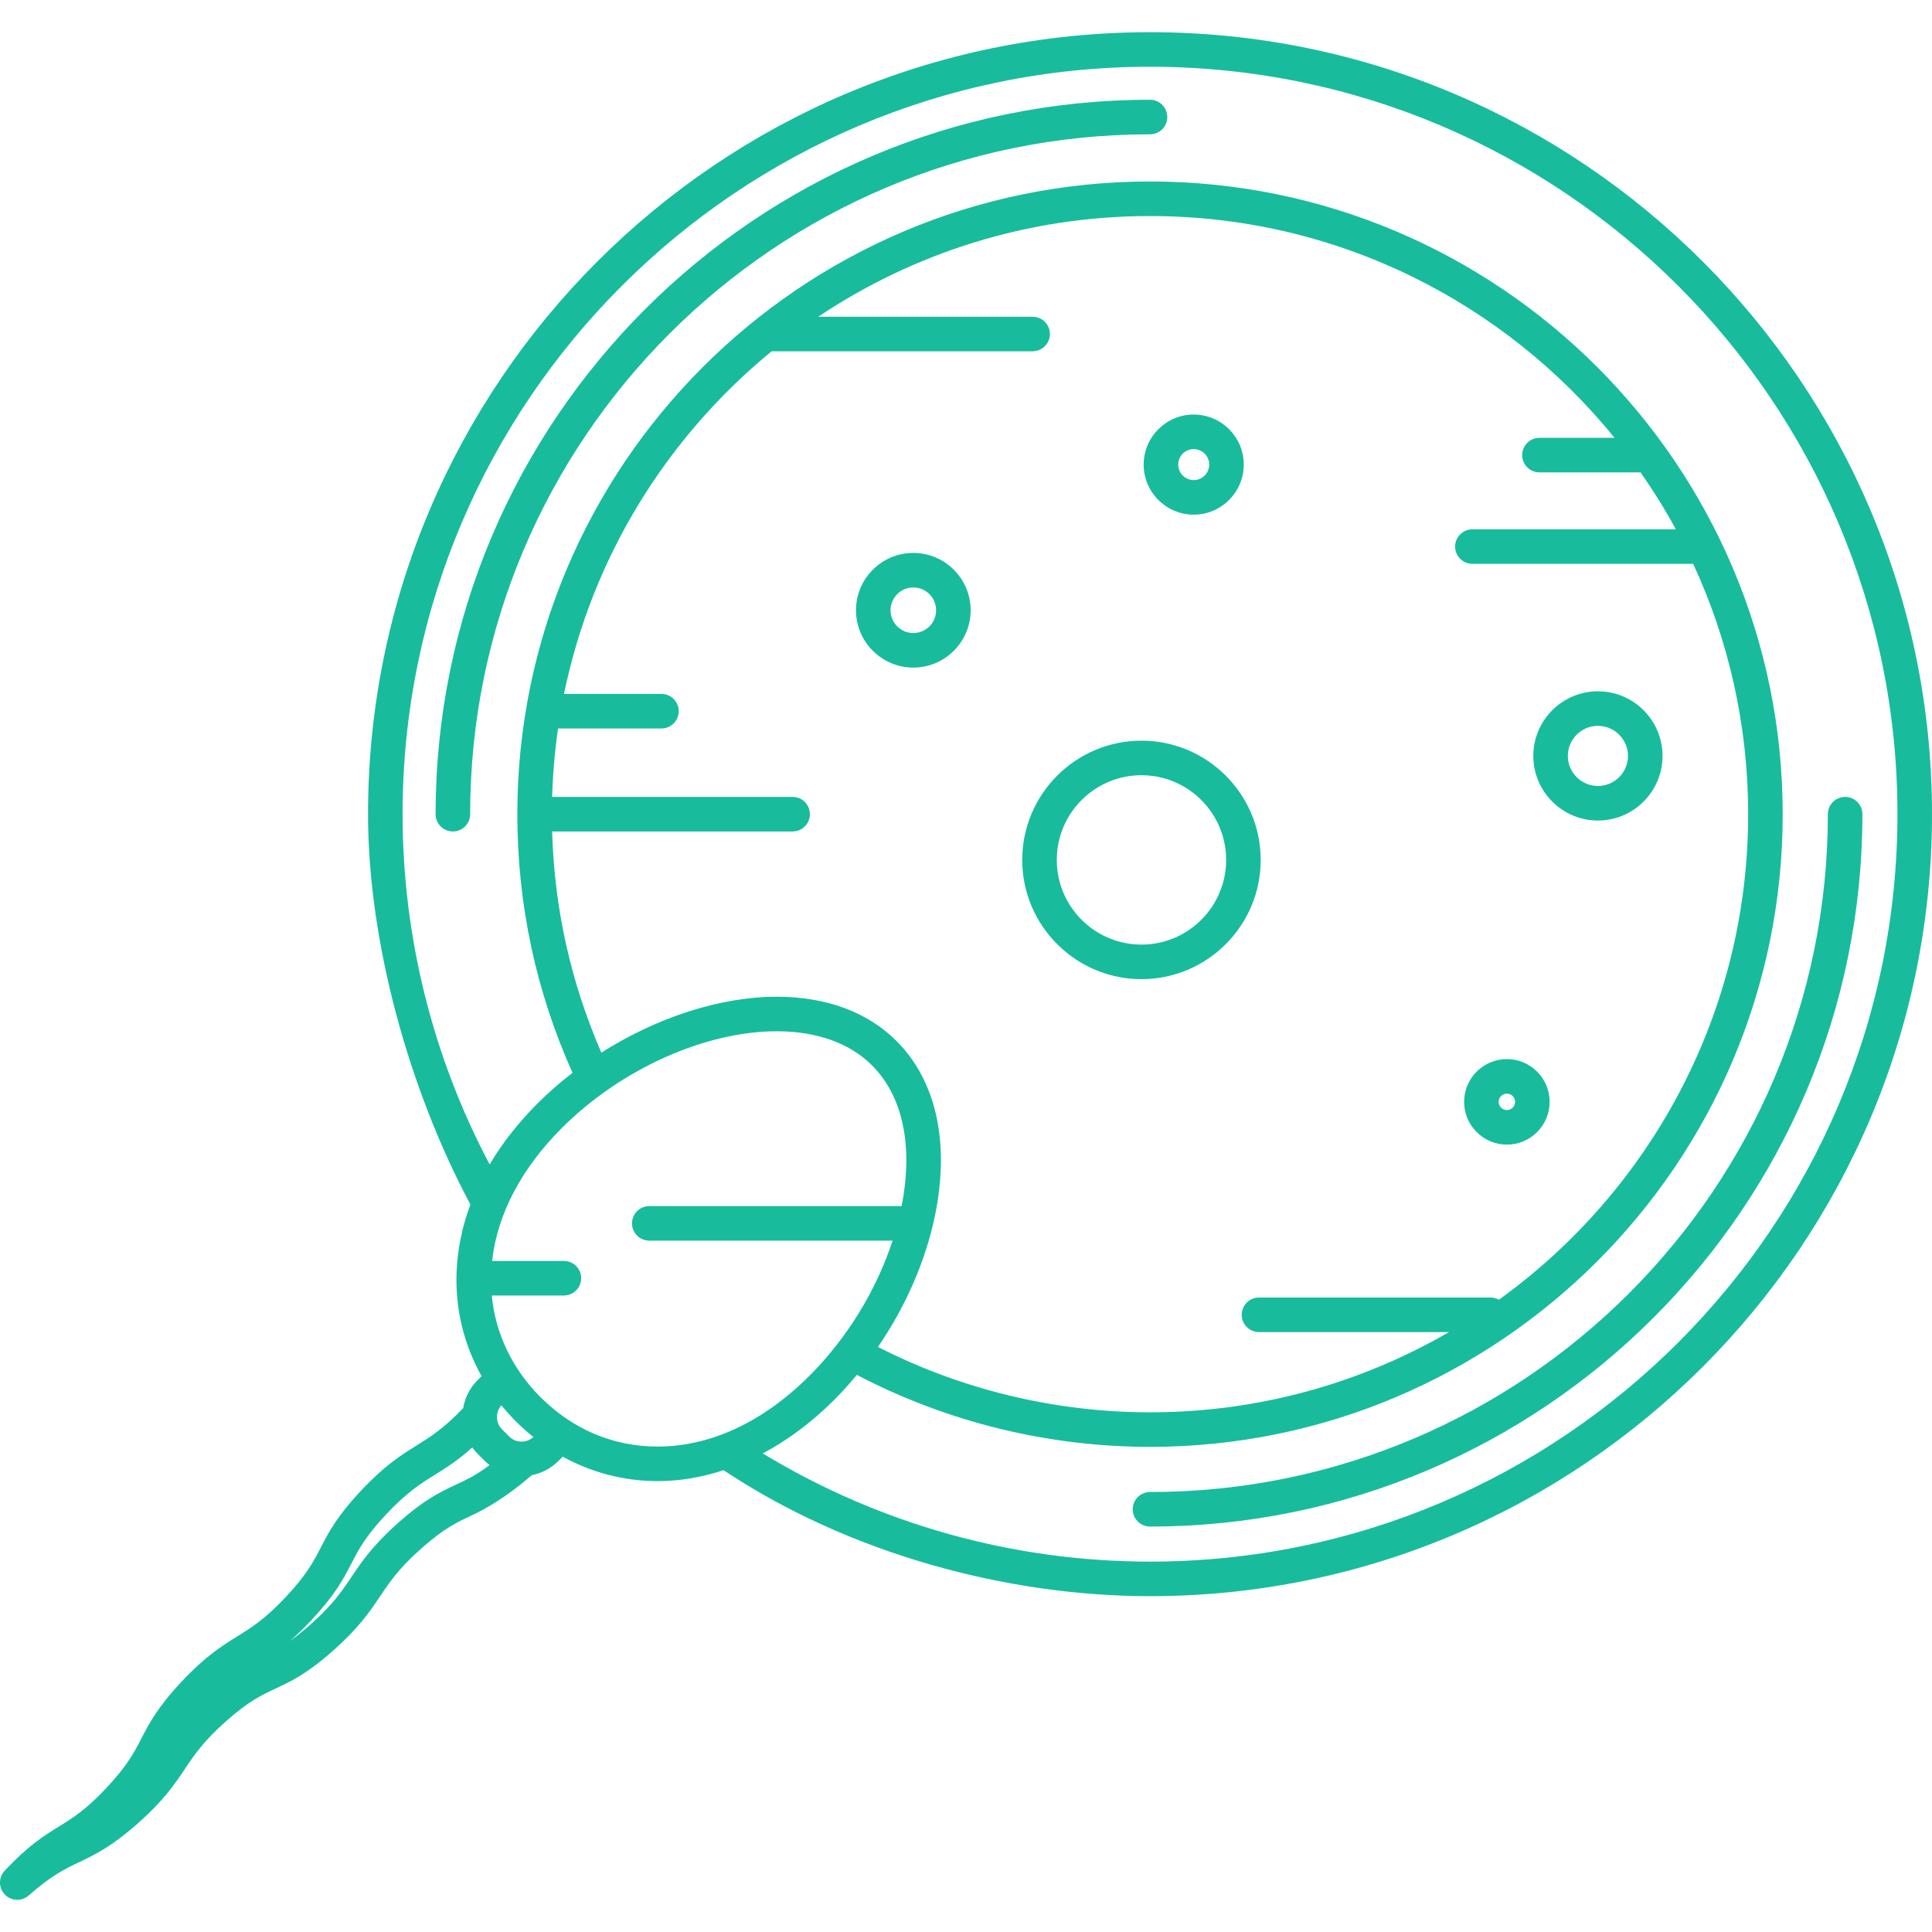
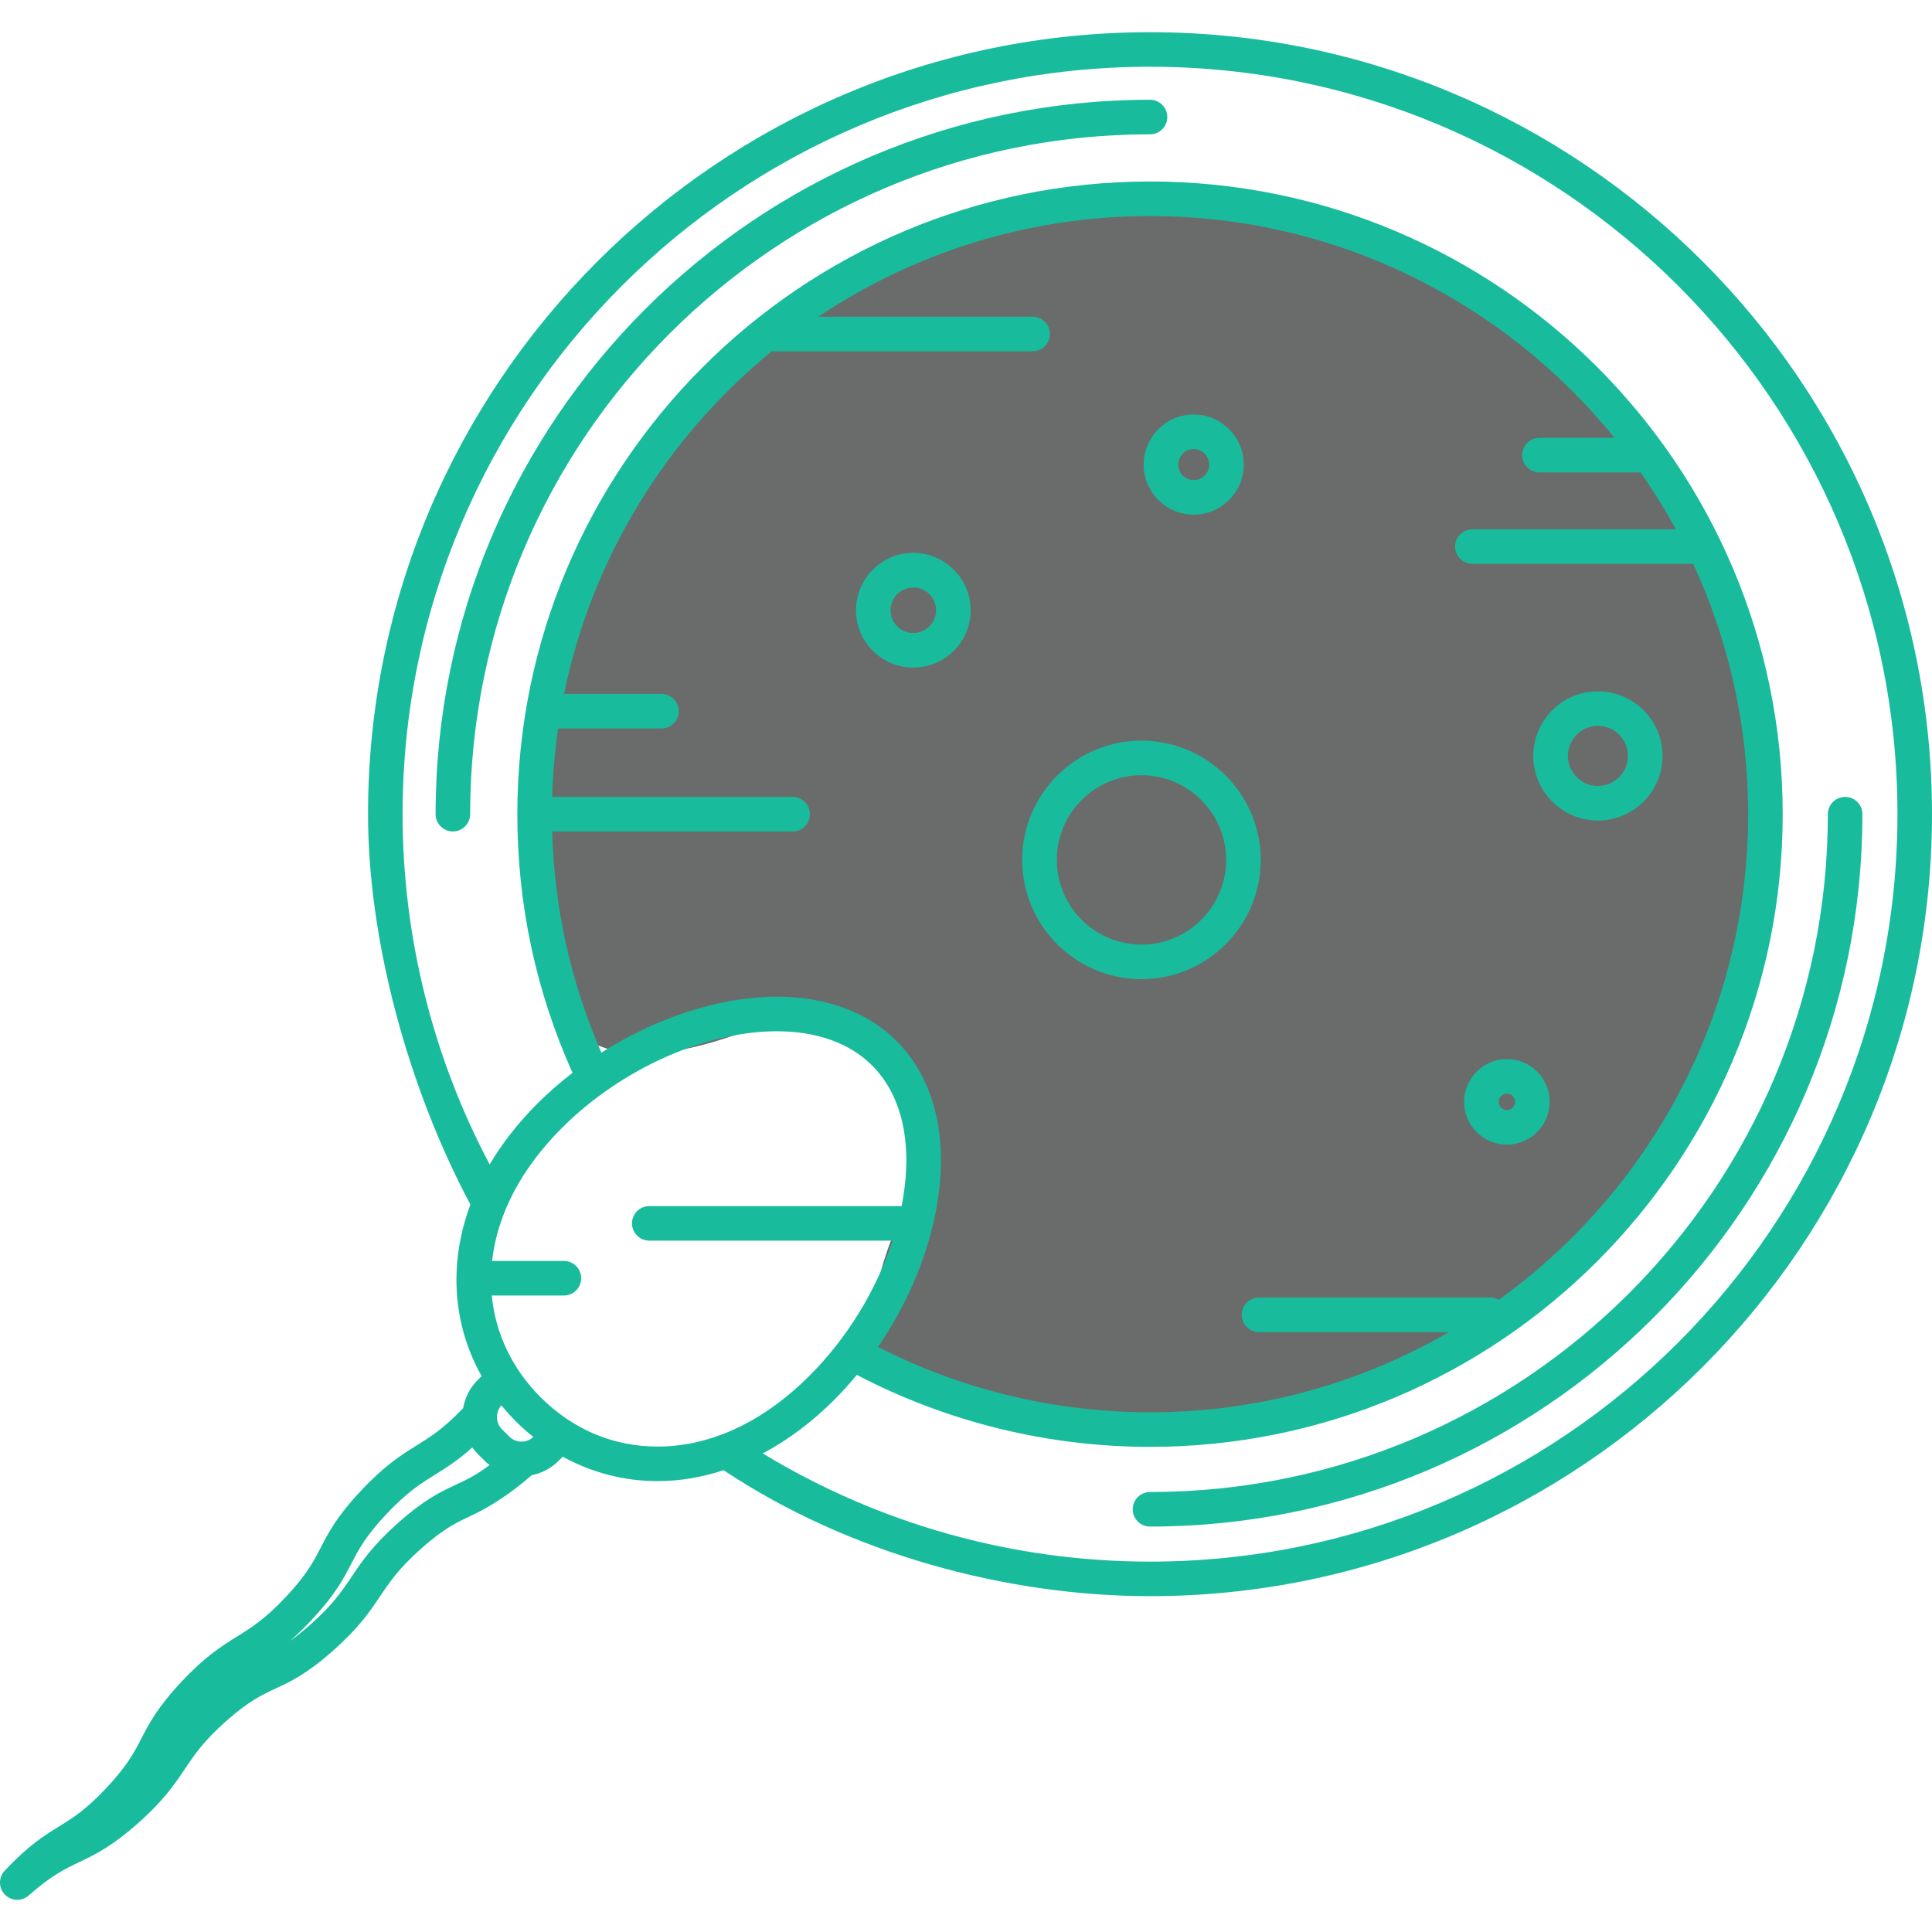
<svg xmlns="http://www.w3.org/2000/svg" version="1.1" id="Capa_1" x="0px" y="0px" viewBox="0 0 475.279 475.279" style="enable-background:new 0 0 475.279 475.279;" xml:space="preserve" width="512px" height="512px">
-   <g>
-     <path d="M280.805,240.874c16.174,0,29.332-13.159,29.332-29.333c0-16.174-13.159-29.333-29.332-29.333   c-16.174,0-29.333,13.159-29.333,29.333C251.472,227.715,264.63,240.874,280.805,240.874z M280.805,190.708   c11.487,0,20.832,9.346,20.832,20.833s-9.345,20.833-20.832,20.833c-11.487,0-20.833-9.345-20.833-20.833   S269.317,190.708,280.805,190.708z" fill="#18bc9c" />
-     <path d="M224.68,164.23c7.777,0,14.104-6.327,14.104-14.104c0-7.777-6.327-14.104-14.104-14.104   c-7.777,0-14.104,6.327-14.104,14.104C210.576,157.902,216.903,164.23,224.68,164.23z M224.68,144.522   c3.09,0,5.604,2.514,5.604,5.604c0,3.09-2.514,5.604-5.604,5.604c-3.09,0-5.604-2.514-5.604-5.604   C219.076,147.036,221.59,144.522,224.68,144.522z" fill="#18bc9c" />
-     <path d="M293.658,126.605c6.789,0,12.312-5.523,12.312-12.313c0-6.789-5.523-12.313-12.312-12.313s-12.313,5.523-12.313,12.313   C281.345,121.082,286.869,126.605,293.658,126.605z M293.658,110.48c2.102,0,3.812,1.711,3.812,3.813   c0,2.102-1.71,3.813-3.812,3.813c-2.102,0-3.813-1.71-3.813-3.813C289.845,112.191,291.556,110.48,293.658,110.48z" fill="#18bc9c" />
-     <path d="M393.093,201.854c8.765,0,15.895-7.131,15.895-15.896c0-8.765-7.131-15.895-15.895-15.895   c-8.765,0-15.896,7.131-15.896,15.895C377.198,194.723,384.329,201.854,393.093,201.854z M393.093,178.563   c4.078,0,7.395,3.317,7.395,7.395c0,4.078-3.317,7.396-7.395,7.396c-4.078,0-7.396-3.318-7.396-7.396   C385.698,181.88,389.015,178.563,393.093,178.563z" fill="#18bc9c" />
-     <path d="M370.698,281.582c5.801,0,10.521-4.72,10.521-10.521c0-5.801-4.72-10.521-10.521-10.521   c-5.801,0-10.521,4.72-10.521,10.521C360.177,276.862,364.897,281.582,370.698,281.582z M370.698,269.04   c1.114,0,2.021,0.907,2.021,2.021c0,1.114-0.907,2.021-2.021,2.021c-1.114,0-2.021-0.906-2.021-2.021   C368.677,269.947,369.584,269.04,370.698,269.04z" fill="#18bc9c" />
-     <path d="M282.908,7.92c-106.074,0-192.371,86.297-192.371,192.372c0,31.018,9.842,67.263,25.181,96.019   c-1.977,5.299-3.118,10.729-3.379,16.208c-0.44,9.214,1.707,18.118,6.132,26.014l-0.976,0.976   c-1.947,1.948-3.125,4.372-3.555,6.901c-4.842,5.059-8.061,7.069-11.456,9.183c-3.824,2.38-7.778,4.842-13.674,11.118   c-5.921,6.302-7.953,10.227-9.918,14.021c-1.776,3.43-3.454,6.67-8.565,12.11c-5.136,5.467-8.456,7.534-11.972,9.722   c-3.824,2.38-7.778,4.842-13.674,11.117c-5.921,6.303-7.953,10.228-9.919,14.022c-1.776,3.43-3.455,6.67-8.567,12.112   c-5.13,5.461-8.3,7.416-11.655,9.485c-3.68,2.269-7.485,4.616-13.388,10.899c-1.555,1.655-1.534,4.24,0.048,5.87   c0.831,0.857,1.939,1.29,3.051,1.29c1.003,0,2.008-0.353,2.815-1.067c5.557-4.916,8.89-6.51,12.417-8.197   c3.9-1.865,7.934-3.794,14.382-9.499c6.412-5.671,9.064-9.619,11.628-13.437c2.37-3.528,4.609-6.861,10.204-11.811   c5.541-4.902,8.715-6.382,12.076-7.949c3.762-1.754,7.651-3.568,14.115-9.286c6.411-5.671,9.063-9.619,11.627-13.436   c2.37-3.528,4.608-6.86,10.203-11.809c5.541-4.902,8.715-6.382,12.076-7.949c3.647-1.7,8.826-4.633,15.029-10.021   c2.405-0.475,4.701-1.64,6.561-3.5l1.049-1.049c7.136,3.922,15.097,6.01,23.312,6.01c5.431,0,10.895-0.925,16.266-2.686   c30.738,20.483,69.592,30.99,104.896,30.99c106.074,0,192.372-86.297,192.372-192.371C475.279,94.217,388.982,7.92,282.908,7.92z    M112.203,365.215c-3.762,1.754-7.652,3.567-14.116,9.286c-6.411,5.671-9.063,9.619-11.627,13.436   c-2.37,3.528-4.608,6.86-10.203,11.81c-1.878,1.661-3.484,2.929-4.918,3.941c1.564-1.359,3.271-2.993,5.182-5.026   c5.921-6.302,7.953-10.227,9.918-14.021c1.776-3.43,3.454-6.67,8.565-12.11c5.136-5.467,8.456-7.534,11.971-9.722   c2.771-1.725,5.615-3.501,9.212-6.732c0.393,0.542,0.818,1.067,1.306,1.555l1.766,1.766c0.373,0.373,0.768,0.709,1.174,1.026   C117.096,362.932,114.7,364.051,112.203,365.215z M125.272,353.387l-1.766-1.766c-1.621-1.621-1.664-4.212-0.161-5.905   c1.12,1.374,2.318,2.704,3.597,3.983c1.365,1.365,2.797,2.63,4.276,3.815C129.527,355.054,126.905,355.021,125.272,353.387z    M132.952,343.688c-6.948-6.947-11.084-15.662-11.976-24.989h17.748c2.347,0,4.25-1.903,4.25-4.25s-1.903-4.25-4.25-4.25h-17.669   c1.282-11.462,7.174-22.721,17.176-32.722c14.447-14.447,35.197-23.782,52.864-23.782c9.834,0,17.94,2.908,23.441,8.409   c7.595,7.594,10.159,19.868,7.262,34.596h-62.076c-2.347,0-4.25,1.903-4.25,4.25c0,2.347,1.903,4.25,4.25,4.25h59.855   c-3.967,12.169-11.156,23.952-20.414,33.209c-11.416,11.416-24.355,17.45-37.417,17.45   C150.87,355.858,140.913,351.65,132.952,343.688z M194.989,196.042h-59.158c0.163-5.699,0.656-11.315,1.452-16.836h25.44   c2.347,0,4.25-1.903,4.25-4.25c0-2.347-1.903-4.25-4.25-4.25h-23.969c6.908-33.707,25.381-63.247,51.072-84.286h64.204   c2.347,0,4.25-1.903,4.25-4.25s-1.903-4.25-4.25-4.25h-52.737c23.371-15.639,51.445-24.771,81.616-24.771   c46.081,0,87.274,21.298,114.274,54.561h-18.47c-2.347,0-4.25,1.903-4.25,4.25c0,2.347,1.903,4.25,4.25,4.25h24.877   c3.14,4.492,6.043,9.161,8.674,13.999h-50.05c-2.347,0-4.25,1.903-4.25,4.25c0,2.347,1.903,4.25,4.25,4.25h54.313   c8.674,18.746,13.525,39.607,13.525,61.584c0,49.127-24.206,92.703-61.313,119.443c-0.604-0.331-1.288-0.536-2.026-0.536h-56.997   c-2.347,0-4.25,1.903-4.25,4.25s1.903,4.25,4.25,4.25h46.736c-21.65,12.545-46.772,19.736-73.543,19.736   c-23.282,0-46.332-5.555-66.925-16.08c6.813-9.948,11.739-21.184,14.039-32.382c3.67-17.872,0.305-33.1-9.474-42.879   c-7.13-7.13-17.314-10.898-29.452-10.898c-13.966,0-29.571,5.132-43.158,13.752c-7.509-17.241-11.581-35.509-12.11-54.405h59.161   c2.347,0,4.25-1.903,4.25-4.25C199.239,197.944,197.336,196.042,194.989,196.042z M282.908,384.163   c-33.708,0-66.594-9.211-95.263-26.614c6.159-3.275,12.076-7.677,17.529-13.129c1.962-1.962,3.83-4.039,5.616-6.192   c22.122,11.581,46.992,17.708,72.118,17.708c85.822,0,155.643-69.821,155.643-155.643S368.73,44.648,282.908,44.648   S127.265,114.47,127.265,200.292c0,22.164,4.573,43.561,13.575,63.624c-3.041,2.344-5.933,4.865-8.619,7.551   c-4.744,4.744-8.671,9.77-11.759,14.984c-14.01-26.375-21.425-56.108-21.425-86.159c0-101.387,82.484-183.872,183.871-183.872   c101.387,0,183.872,82.484,183.872,183.872C466.779,301.678,384.295,384.163,282.908,384.163z" fill="#18bc9c" />
-     <path d="M453.908,196.042c-2.347,0-4.25,1.903-4.25,4.25c0,91.946-74.804,166.749-166.751,166.749c-2.347,0-4.25,1.903-4.25,4.25   c0,2.347,1.903,4.25,4.25,4.25c96.633,0,175.251-78.617,175.251-175.249C458.158,197.944,456.255,196.042,453.908,196.042z" fill="#18bc9c" />
-     <path d="M282.908,24.542c-96.909,0-175.749,78.841-175.749,175.75c0,2.347,1.903,4.25,4.25,4.25c2.347,0,4.25-1.903,4.25-4.25   c0-92.222,75.028-167.25,167.249-167.25c2.347,0,4.25-1.903,4.25-4.25C287.158,26.444,285.255,24.542,282.908,24.542z" fill="#18bc9c" />
-   </g>
-   <g>
+   <defs id="defs53">
+ 	
+ 	
+ 	
+ 	
+ 	
+ 	
+ 	
+ 	
+ </defs>
+   <path style="opacity:1;fill:#6a6c6c;fill-opacity:1;stroke-width:0.813" d="m 434.289,199.116 c 0,82.584 -68.075,149.532 -152.049,149.532 -27.047,0 -66.517,5.509 -67.4,-19.624 -0.42,-11.963 3.109,-21.407 6.767,-29.66 4.242,-9.571 4.874,-60.138 -42.185,-44.285 -51.236,17.26 -49.232,-23.381 -49.232,-55.963 0,-82.584 68.075,-149.532 152.049,-149.532 83.974,0 152.049,66.948 152.049,149.532 z" id="path870" />
+   <path style="fill:#18bc9c" id="path2" d="m 280.805,240.874 c 16.174,0 29.332,-13.159 29.332,-29.333 0,-16.174 -13.159,-29.333 -29.332,-29.333 -16.174,0 -29.333,13.159 -29.333,29.333 0,16.174 13.158,29.333 29.333,29.333 z m 0,-50.166 c 11.487,0 20.832,9.346 20.832,20.833 0,11.487 -9.345,20.833 -20.832,20.833 -11.487,0 -20.833,-9.345 -20.833,-20.833 0,-11.488 9.345,-20.833 20.833,-20.833 z" />
+   <path style="fill:#18bc9c" id="path4" d="m 224.68,164.23 c 7.777,0 14.104,-6.327 14.104,-14.104 0,-7.777 -6.327,-14.104 -14.104,-14.104 -7.777,0 -14.104,6.327 -14.104,14.104 0,7.776 6.327,14.104 14.104,14.104 z m 0,-19.708 c 3.09,0 5.604,2.514 5.604,5.604 0,3.09 -2.514,5.604 -5.604,5.604 -3.09,0 -5.604,-2.514 -5.604,-5.604 0,-3.09 2.514,-5.604 5.604,-5.604 z" />
+   <path style="fill:#18bc9c" id="path6" d="m 293.658,126.605 c 6.789,0 12.312,-5.523 12.312,-12.313 0,-6.789 -5.523,-12.313 -12.312,-12.313 -6.789,0 -12.313,5.523 -12.313,12.313 0,6.79 5.524,12.313 12.313,12.313 z m 0,-16.125 c 2.102,0 3.812,1.711 3.812,3.813 0,2.102 -1.71,3.813 -3.812,3.813 -2.102,0 -3.813,-1.71 -3.813,-3.813 0,-2.102 1.711,-3.813 3.813,-3.813 z" />
+   <path style="fill:#18bc9c" id="path8" d="m 393.093,201.854 c 8.765,0 15.895,-7.131 15.895,-15.896 0,-8.765 -7.131,-15.895 -15.895,-15.895 -8.765,0 -15.896,7.131 -15.896,15.895 10e-4,8.765 7.132,15.896 15.896,15.896 z m 0,-23.291 c 4.078,0 7.395,3.317 7.395,7.395 0,4.078 -3.317,7.396 -7.395,7.396 -4.078,0 -7.396,-3.318 -7.396,-7.396 10e-4,-4.078 3.318,-7.395 7.396,-7.395 z" />
+   <path style="fill:#18bc9c" id="path10" d="m 370.698,281.582 c 5.801,0 10.521,-4.72 10.521,-10.521 0,-5.801 -4.72,-10.521 -10.521,-10.521 -5.801,0 -10.521,4.72 -10.521,10.521 0,5.801 4.72,10.521 10.521,10.521 z m 0,-12.542 c 1.114,0 2.021,0.907 2.021,2.021 0,1.114 -0.907,2.021 -2.021,2.021 -1.114,0 -2.021,-0.906 -2.021,-2.021 0,-1.114 0.907,-2.021 2.021,-2.021 z" />
+   <path style="fill:#18bc9c" id="path12" d="m 282.908,7.92 c -106.074,0 -192.371,86.297 -192.371,192.372 0,31.018 9.842,67.263 25.181,96.019 -1.977,5.299 -3.118,10.729 -3.379,16.208 -0.44,9.214 1.707,18.118 6.132,26.014 l -0.976,0.976 c -1.947,1.948 -3.125,4.372 -3.555,6.901 -4.842,5.059 -8.061,7.069 -11.456,9.183 -3.824,2.38 -7.778,4.842 -13.674,11.118 -5.921,6.302 -7.953,10.227 -9.918,14.021 -1.776,3.43 -3.454,6.67 -8.565,12.11 -5.136,5.467 -8.456,7.534 -11.972,9.722 -3.824,2.38 -7.778,4.842 -13.674,11.117 -5.921,6.303 -7.953,10.228 -9.919,14.022 -1.776,3.43 -3.455,6.67 -8.567,12.112 -5.13,5.461 -8.3,7.416 -11.655,9.485 -3.68,2.269 -7.485,4.616 -13.388,10.899 -1.555,1.655 -1.534,4.24 0.048,5.87 0.831,0.857 1.939,1.29 3.051,1.29 1.003,0 2.008,-0.353 2.815,-1.067 5.557,-4.916 8.89,-6.51 12.417,-8.197 3.9,-1.865 7.934,-3.794 14.382,-9.499 6.412,-5.671 9.064,-9.619 11.628,-13.437 2.37,-3.528 4.609,-6.861 10.204,-11.811 5.541,-4.902 8.715,-6.382 12.076,-7.949 3.762,-1.754 7.651,-3.568 14.115,-9.286 6.411,-5.671 9.063,-9.619 11.627,-13.436 2.37,-3.528 4.608,-6.86 10.203,-11.809 5.541,-4.902 8.715,-6.382 12.076,-7.949 3.647,-1.7 8.826,-4.633 15.029,-10.021 2.405,-0.475 4.701,-1.64 6.561,-3.5 l 1.049,-1.049 c 7.136,3.922 15.097,6.01 23.312,6.01 5.431,0 10.895,-0.925 16.266,-2.686 30.738,20.483 69.592,30.99 104.896,30.99 106.074,0 192.372,-86.297 192.372,-192.371 C 475.279,94.217 388.982,7.92 282.908,7.92 Z M 112.203,365.215 c -3.762,1.754 -7.652,3.567 -14.116,9.286 -6.411,5.671 -9.063,9.619 -11.627,13.436 -2.37,3.528 -4.608,6.86 -10.203,11.81 -1.878,1.661 -3.484,2.929 -4.918,3.941 1.564,-1.359 3.271,-2.993 5.182,-5.026 5.921,-6.302 7.953,-10.227 9.918,-14.021 1.776,-3.43 3.454,-6.67 8.565,-12.11 5.136,-5.467 8.456,-7.534 11.971,-9.722 2.771,-1.725 5.615,-3.501 9.212,-6.732 0.393,0.542 0.818,1.067 1.306,1.555 l 1.766,1.766 c 0.373,0.373 0.768,0.709 1.174,1.026 -3.337,2.508 -5.733,3.627 -8.23,4.791 z m 13.069,-11.828 -1.766,-1.766 c -1.621,-1.621 -1.664,-4.212 -0.161,-5.905 1.12,1.374 2.318,2.704 3.597,3.983 1.365,1.365 2.797,2.63 4.276,3.815 -1.691,1.54 -4.313,1.507 -5.946,-0.127 z m 7.68,-9.699 c -6.948,-6.947 -11.084,-15.662 -11.976,-24.989 h 17.748 c 2.347,0 4.25,-1.903 4.25,-4.25 0,-2.347 -1.903,-4.25 -4.25,-4.25 h -17.669 c 1.282,-11.462 7.174,-22.721 17.176,-32.722 14.447,-14.447 35.197,-23.782 52.864,-23.782 9.834,0 17.94,2.908 23.441,8.409 7.595,7.594 10.159,19.868 7.262,34.596 h -62.076 c -2.347,0 -4.25,1.903 -4.25,4.25 0,2.347 1.903,4.25 4.25,4.25 h 59.855 c -3.967,12.169 -11.156,23.952 -20.414,33.209 -11.416,11.416 -24.355,17.45 -37.417,17.45 -10.876,-10e-4 -20.833,-4.209 -28.794,-12.171 z m 62.037,-147.646 h -59.158 c 0.163,-5.699 0.656,-11.315 1.452,-16.836 h 25.44 c 2.347,0 4.25,-1.903 4.25,-4.25 0,-2.347 -1.903,-4.25 -4.25,-4.25 h -23.969 c 6.908,-33.707 25.381,-63.247 51.072,-84.286 h 64.204 c 2.347,0 4.25,-1.903 4.25,-4.25 0,-2.347 -1.903,-4.25 -4.25,-4.25 h -52.737 c 23.371,-15.639 51.445,-24.771 81.616,-24.771 46.081,0 87.274,21.298 114.274,54.561 h -18.47 c -2.347,0 -4.25,1.903 -4.25,4.25 0,2.347 1.903,4.25 4.25,4.25 h 24.877 c 3.14,4.492 6.043,9.161 8.674,13.999 h -50.05 c -2.347,0 -4.25,1.903 -4.25,4.25 0,2.347 1.903,4.25 4.25,4.25 h 54.313 c 8.674,18.746 13.525,39.607 13.525,61.584 0,49.127 -24.206,92.703 -61.313,119.443 -0.604,-0.331 -1.288,-0.536 -2.026,-0.536 h -56.997 c -2.347,0 -4.25,1.903 -4.25,4.25 0,2.347 1.903,4.25 4.25,4.25 h 46.736 c -21.65,12.545 -46.772,19.736 -73.543,19.736 -23.282,0 -46.332,-5.555 -66.925,-16.08 6.813,-9.948 11.739,-21.184 14.039,-32.382 3.67,-17.872 0.305,-33.1 -9.474,-42.879 -7.13,-7.13 -17.314,-10.898 -29.452,-10.898 -13.966,0 -29.571,5.132 -43.158,13.752 -7.509,-17.241 -11.581,-35.509 -12.11,-54.405 h 59.161 c 2.347,0 4.25,-1.903 4.25,-4.25 -0.001,-2.35 -1.904,-4.252 -4.251,-4.252 z m 87.919,188.121 c -33.708,0 -66.594,-9.211 -95.263,-26.614 6.159,-3.275 12.076,-7.677 17.529,-13.129 1.962,-1.962 3.83,-4.039 5.616,-6.192 22.122,11.581 46.992,17.708 72.118,17.708 85.822,0 155.643,-69.821 155.643,-155.643 0,-85.822 -69.821,-155.645 -155.643,-155.645 -85.822,0 -155.643,69.822 -155.643,155.644 0,22.164 4.573,43.561 13.575,63.624 -3.041,2.344 -5.933,4.865 -8.619,7.551 -4.744,4.744 -8.671,9.77 -11.759,14.984 -14.01,-26.375 -21.425,-56.108 -21.425,-86.159 0,-101.387 82.484,-183.872 183.871,-183.872 101.387,0 183.872,82.484 183.872,183.872 -10e-4,101.386 -82.485,183.871 -183.872,183.871 z" />
+   <path style="fill:#18bc9c" id="path14" d="m 453.908,196.042 c -2.347,0 -4.25,1.903 -4.25,4.25 0,91.946 -74.804,166.749 -166.751,166.749 -2.347,0 -4.25,1.903 -4.25,4.25 0,2.347 1.903,4.25 4.25,4.25 96.633,0 175.251,-78.617 175.251,-175.249 0,-2.348 -1.903,-4.25 -4.25,-4.25 z" />
+   <path style="fill:#18bc9c" id="path16" d="m 282.908,24.542 c -96.909,0 -175.749,78.841 -175.749,175.75 0,2.347 1.903,4.25 4.25,4.25 2.347,0 4.25,-1.903 4.25,-4.25 0,-92.222 75.028,-167.25 167.249,-167.25 2.347,0 4.25,-1.903 4.25,-4.25 0,-2.348 -1.903,-4.25 -4.25,-4.25 z" />
+   <g id="g20">
</g>
-   <g>
+   <g id="g22">
</g>
-   <g>
+   <g id="g24">
</g>
-   <g>
+   <g id="g26">
</g>
-   <g>
+   <g id="g28">
</g>
-   <g>
+   <g id="g30">
</g>
-   <g>
+   <g id="g32">
</g>
-   <g>
+   <g id="g34">
</g>
-   <g>
+   <g id="g36">
</g>
-   <g>
+   <g id="g38">
</g>
-   <g>
+   <g id="g40">
</g>
-   <g>
+   <g id="g42">
</g>
-   <g>
+   <g id="g44">
</g>
-   <g>
+   <g id="g46">
</g>
-   <g>
+   <g id="g48">
</g>
</svg>
